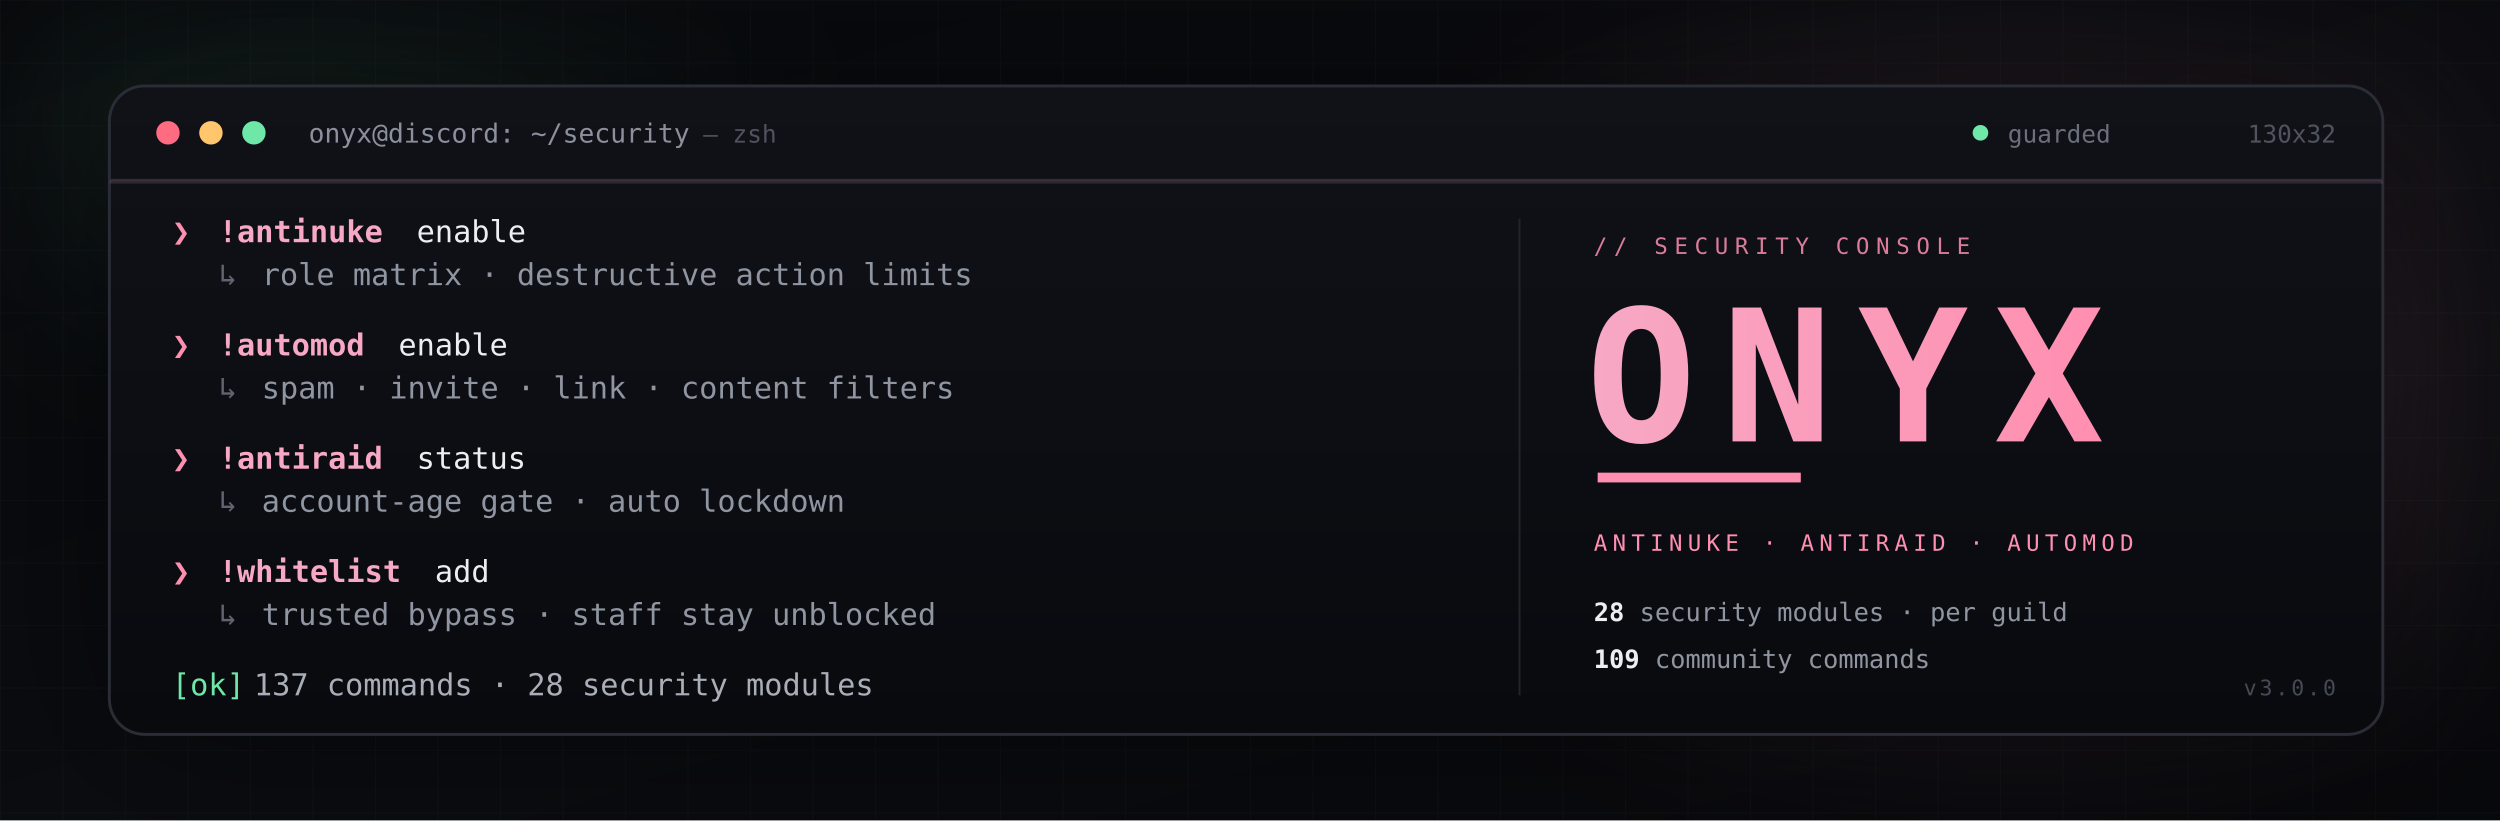
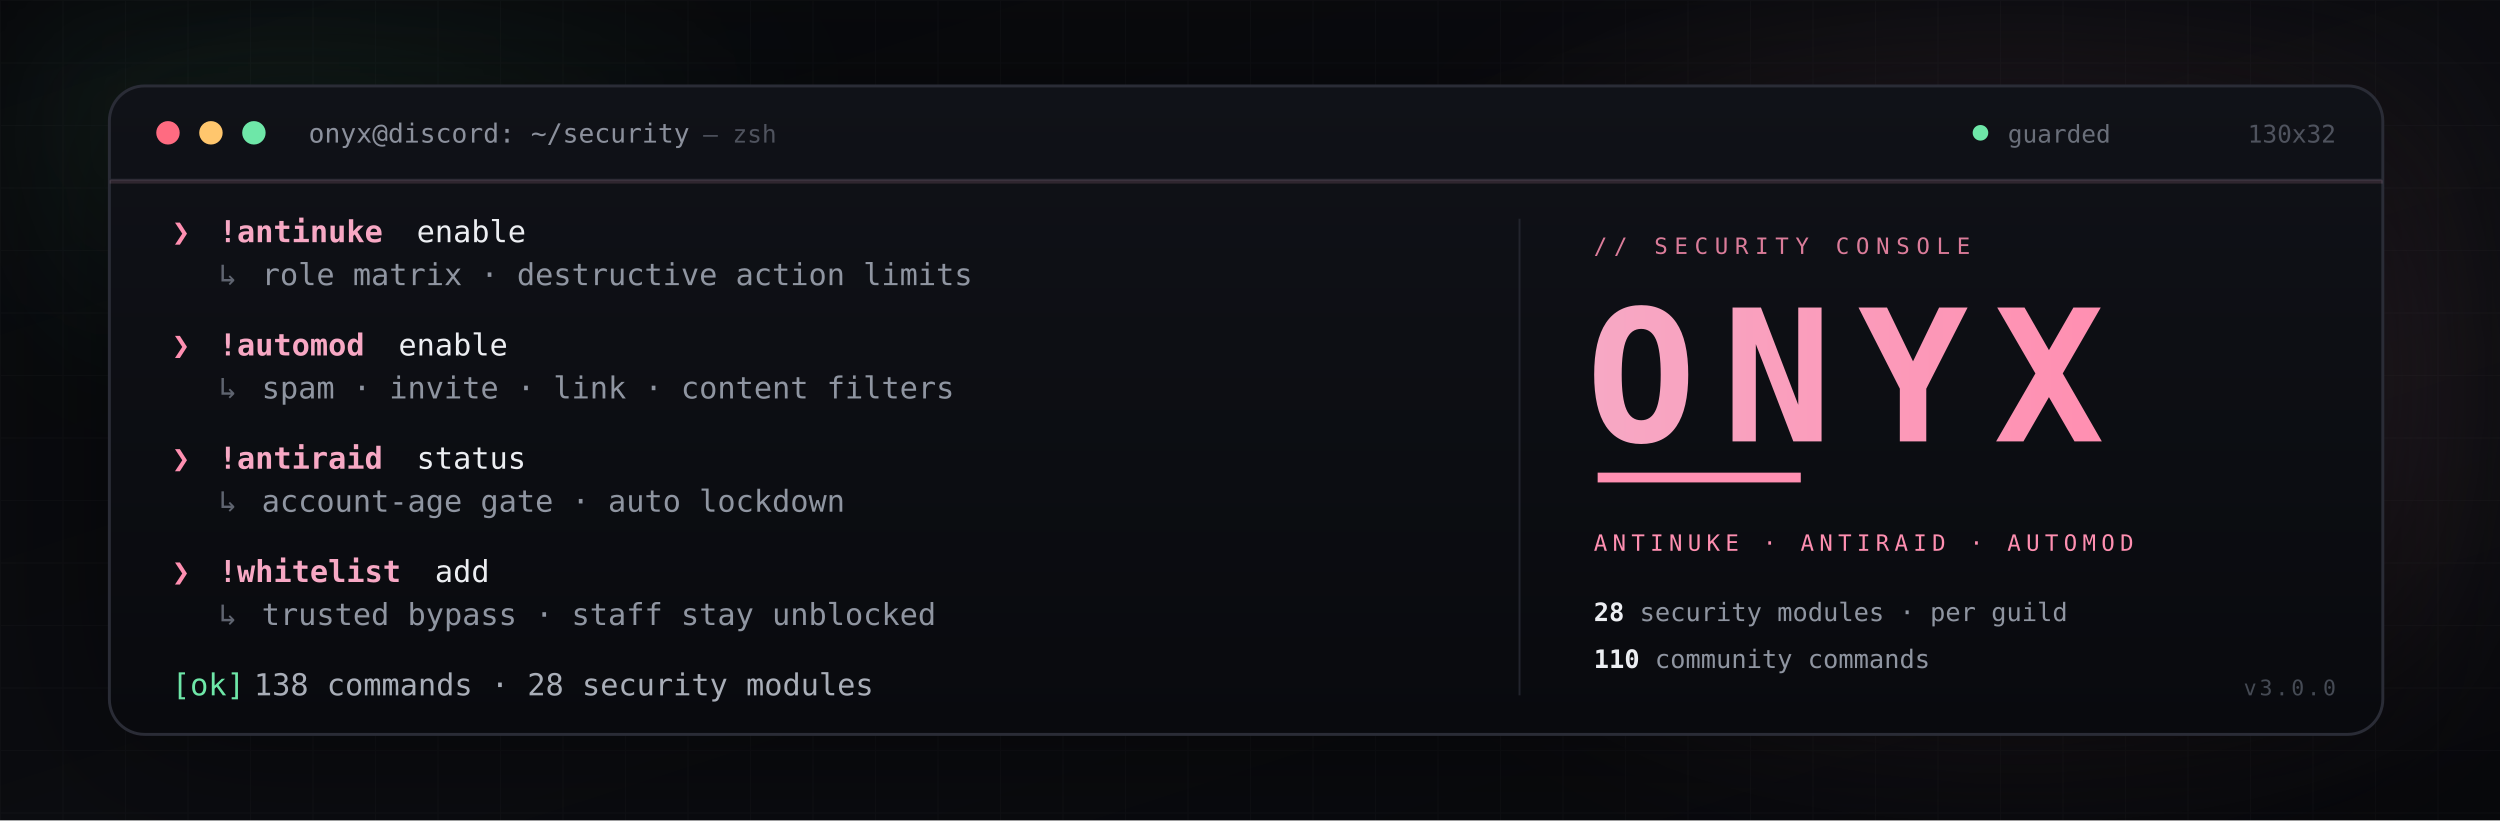
- <svg xmlns="http://www.w3.org/2000/svg" width="1280" height="420" viewBox="0 0 1280 420" role="img" aria-label="Onyx terminal console — antinuke, automod, antiraid and whitelist modules across 137 commands and 28 security modules" font-family="'JetBrains Mono','Fira Code','SFMono-Regular',Menlo,Consolas,monospace">
+ <svg xmlns="http://www.w3.org/2000/svg" width="1280" height="420" viewBox="0 0 1280 420" role="img" aria-label="Onyx terminal console - antinuke, automod, antiraid and whitelist modules across 138 commands and 28 security modules" font-family="'JetBrains Mono','Fira Code','SFMono-Regular',Menlo,Consolas,monospace">
  <defs>
    <linearGradient id="bg" x1="0" y1="0" x2="1" y2="1">
      <stop offset="0" stop-color="#07080b" />
      <stop offset="0.55" stop-color="#0b0c10" />
      <stop offset="1" stop-color="#07080b" />
    </linearGradient>
    <linearGradient id="win" x1="0" y1="0" x2="0" y2="1">
      <stop offset="0" stop-color="#101218" />
      <stop offset="1" stop-color="#090a0e" />
    </linearGradient>
    <linearGradient id="word" x1="0" y1="0" x2="1" y2="0">
      <stop offset="0" stop-color="#f7a8c4" />
      <stop offset="1" stop-color="#ff8fb1" />
    </linearGradient>
    <radialGradient id="glowPink" cx="0.5" cy="0.5" r="0.5">
      <stop offset="0" stop-color="#f7a8c4" stop-opacity="0.22" />
      <stop offset="1" stop-color="#f7a8c4" stop-opacity="0" />
    </radialGradient>
    <radialGradient id="glowMint" cx="0.5" cy="0.5" r="0.5">
      <stop offset="0" stop-color="#6ee7a8" stop-opacity="0.11" />
      <stop offset="1" stop-color="#6ee7a8" stop-opacity="0" />
    </radialGradient>
    <pattern id="grid" width="32" height="32" patternUnits="userSpaceOnUse">
      <path d="M32 0H0V32" fill="none" stroke="#ffffff" stroke-opacity="0.022" stroke-width="1" />
    </pattern>
    <filter id="blur" x="-60%" y="-60%" width="220%" height="220%">
      <feGaussianBlur stdDeviation="40" />
    </filter>
    <clipPath id="windowClip">
      <rect x="56" y="44" width="1164" height="332" rx="18" />
    </clipPath>
  </defs>
  <rect width="1280" height="420" fill="url(#bg)" />
  <rect width="1280" height="420" fill="url(#grid)" />
  <ellipse cx="1030" cy="196" rx="340" ry="220" fill="url(#glowPink)" filter="url(#blur)" />
  <ellipse cx="150" cy="52" rx="260" ry="150" fill="url(#glowMint)" filter="url(#blur)" />
  <rect x="64" y="56" width="1152" height="322" rx="18" fill="#000000" opacity="0.5" filter="url(#blur)" />
  <rect x="56" y="44" width="1164" height="332" rx="18" fill="url(#win)" stroke="#2a2c36" stroke-width="1.5" />
  <path d="M56 92H1220" stroke="#24262f" stroke-width="1" />
  <circle cx="86" cy="68" r="6" fill="#ff6b81" />
  <circle cx="108" cy="68" r="6" fill="#ffc66d" />
  <circle cx="130" cy="68" r="6" fill="#6ee7a8" />
  <text x="158" y="73" fill="#8b909c" font-size="13.5">onyx@discord: ~/security</text>
  <text x="360" y="73" fill="#4f535e" font-size="12.5">— zsh</text>
  <g>
    <circle cx="1014" cy="68" r="4" fill="#6ee7a8">
      <animate attributeName="opacity" values="1;0.25;1" dur="2.4s" repeatCount="indefinite" />
    </circle>
    <text x="1028" y="73" fill="#6a6f7a" font-size="12.5">guarded</text>
    <text x="1196" y="73" fill="#4f535e" font-size="12.5" text-anchor="end">130x32</text>
  </g>
  <g clip-path="url(#windowClip)">
    <rect x="56" y="92" width="1164" height="2" fill="#f7a8c4" opacity="0.14">
      <animate attributeName="y" values="92;372;92" dur="11s" repeatCount="indefinite" />
    </rect>
  </g>
  <g font-size="15.5">
    <text x="88" y="124" fill="#ff8fb1">❯</text>
    <text x="112" y="124">
      <tspan fill="#f7a8c4" font-weight="700">!antinuke</tspan>
      <tspan fill="#eceef2" dx="8">enable</tspan>
    </text>
    <text x="112" y="146" fill="#5f6470">↳</text>
    <text x="134" y="146" fill="#8f95a1">role matrix · destructive action limits</text>
    <text x="88" y="182" fill="#ff8fb1">❯</text>
    <text x="112" y="182">
      <tspan fill="#f7a8c4" font-weight="700">!automod</tspan>
      <tspan fill="#eceef2" dx="8">enable</tspan>
    </text>
    <text x="112" y="204" fill="#5f6470">↳</text>
    <text x="134" y="204" fill="#8f95a1">spam · invite · link · content filters</text>
    <text x="88" y="240" fill="#ff8fb1">❯</text>
    <text x="112" y="240">
      <tspan fill="#f7a8c4" font-weight="700">!antiraid</tspan>
      <tspan fill="#eceef2" dx="8">status</tspan>
    </text>
    <text x="112" y="262" fill="#5f6470">↳</text>
    <text x="134" y="262" fill="#8f95a1">account-age gate · auto lockdown</text>
    <text x="88" y="298" fill="#ff8fb1">❯</text>
    <text x="112" y="298">
      <tspan fill="#f7a8c4" font-weight="700">!whitelist</tspan>
      <tspan fill="#eceef2" dx="8">add</tspan>
    </text>
    <text x="112" y="320" fill="#5f6470">↳</text>
    <text x="134" y="320" fill="#8f95a1">trusted bypass · staff stay unblocked</text>
    <text x="88" y="356" fill="#6ee7a8">[ok]</text>
-     <text x="130" y="356" fill="#a9aeb8">137 commands · 28 security modules</text>
+     <text x="130" y="356" fill="#a9aeb8">138 commands · 28 security modules</text>
  </g>
  <path d="M778 112V356" stroke="#22242d" stroke-width="1" />
  <g>
    <text x="816" y="130" fill="#ff8fb1" font-size="11.5" letter-spacing="3.4" opacity="0.85">// SECURITY CONSOLE</text>
    <text x="812" y="226" fill="url(#word)" font-size="94" font-weight="700" letter-spacing="13">ONYX</text>
    <rect x="818" y="242" width="104" height="5" fill="#ff8fb1" />
    <text x="816" y="282" fill="#ff8fb1" font-size="11.5" letter-spacing="2.7">ANTINUKE · ANTIRAID · AUTOMOD</text>
    <text x="816" y="318" font-size="13">
      <tspan fill="#eceef2" font-weight="700">28</tspan>
      <tspan fill="#8f95a1"> security modules · per guild</tspan>
    </text>
    <text x="816" y="342" font-size="13">
-       <tspan fill="#eceef2" font-weight="700">109</tspan>
+       <tspan fill="#eceef2" font-weight="700">110</tspan>
      <tspan fill="#8f95a1"> community commands</tspan>
    </text>
    <text x="1196" y="356" fill="#454a54" font-size="11" text-anchor="end" letter-spacing="1.5">v3.0.0</text>
  </g>
</svg>
